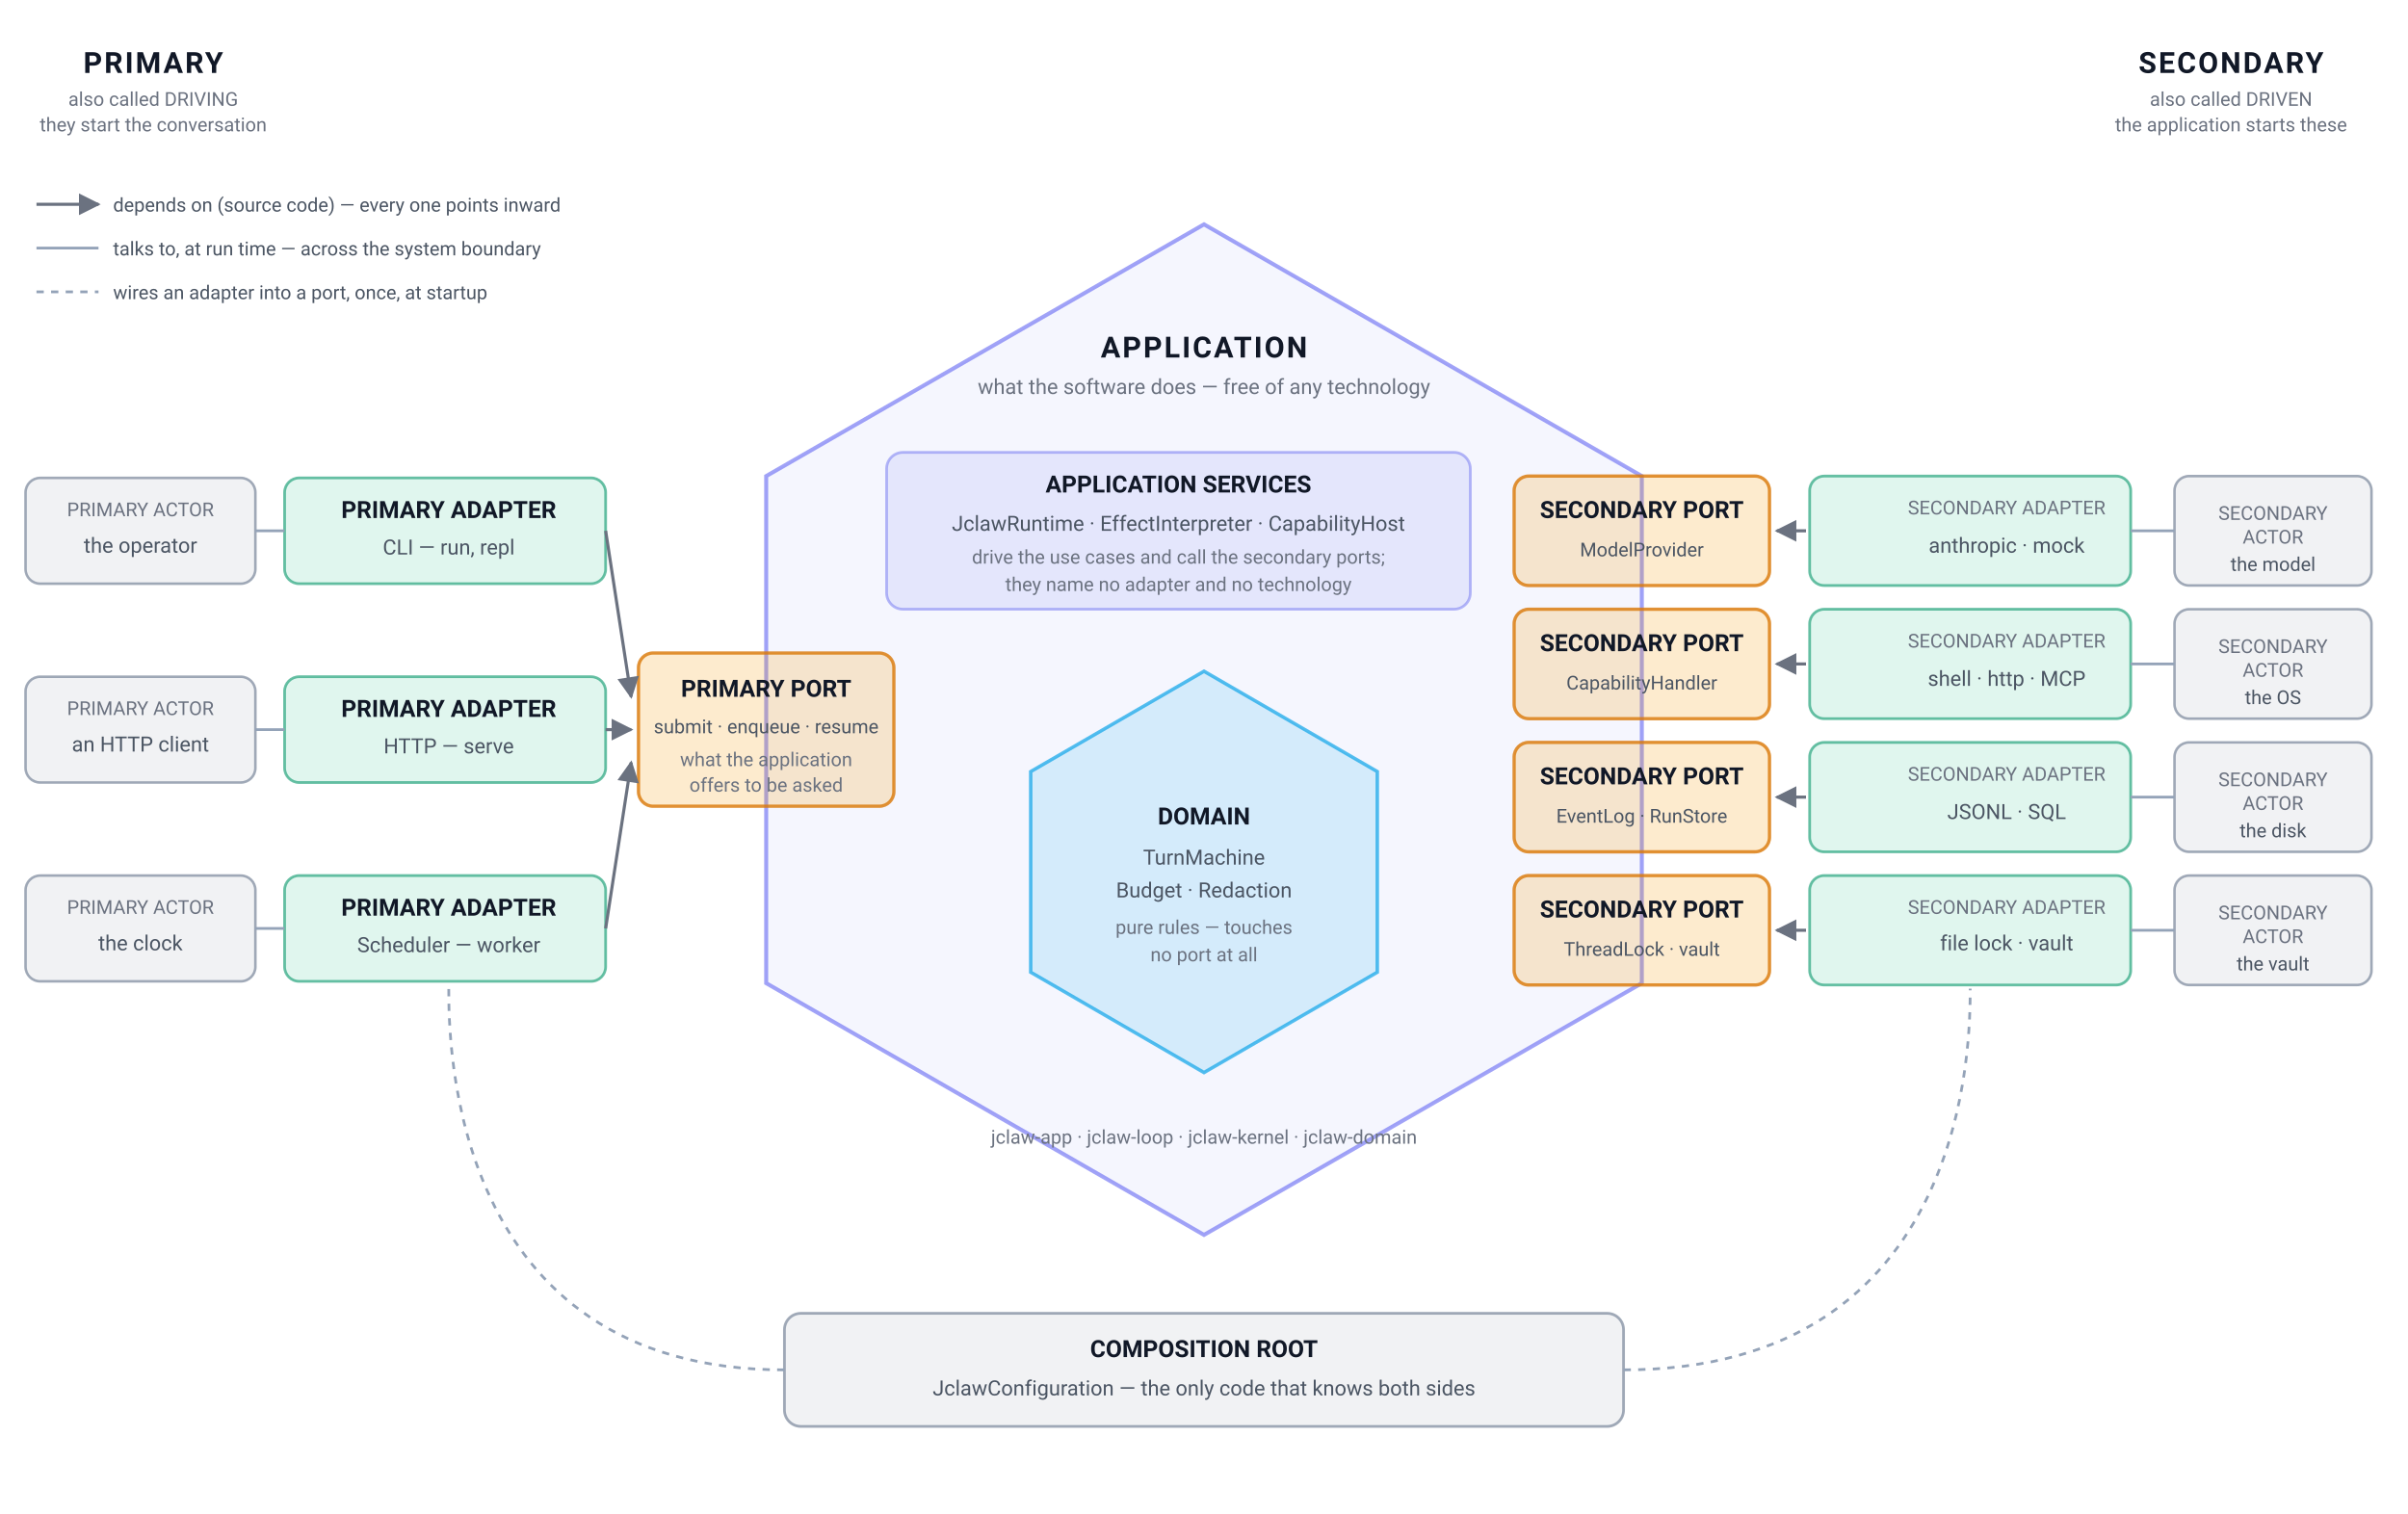
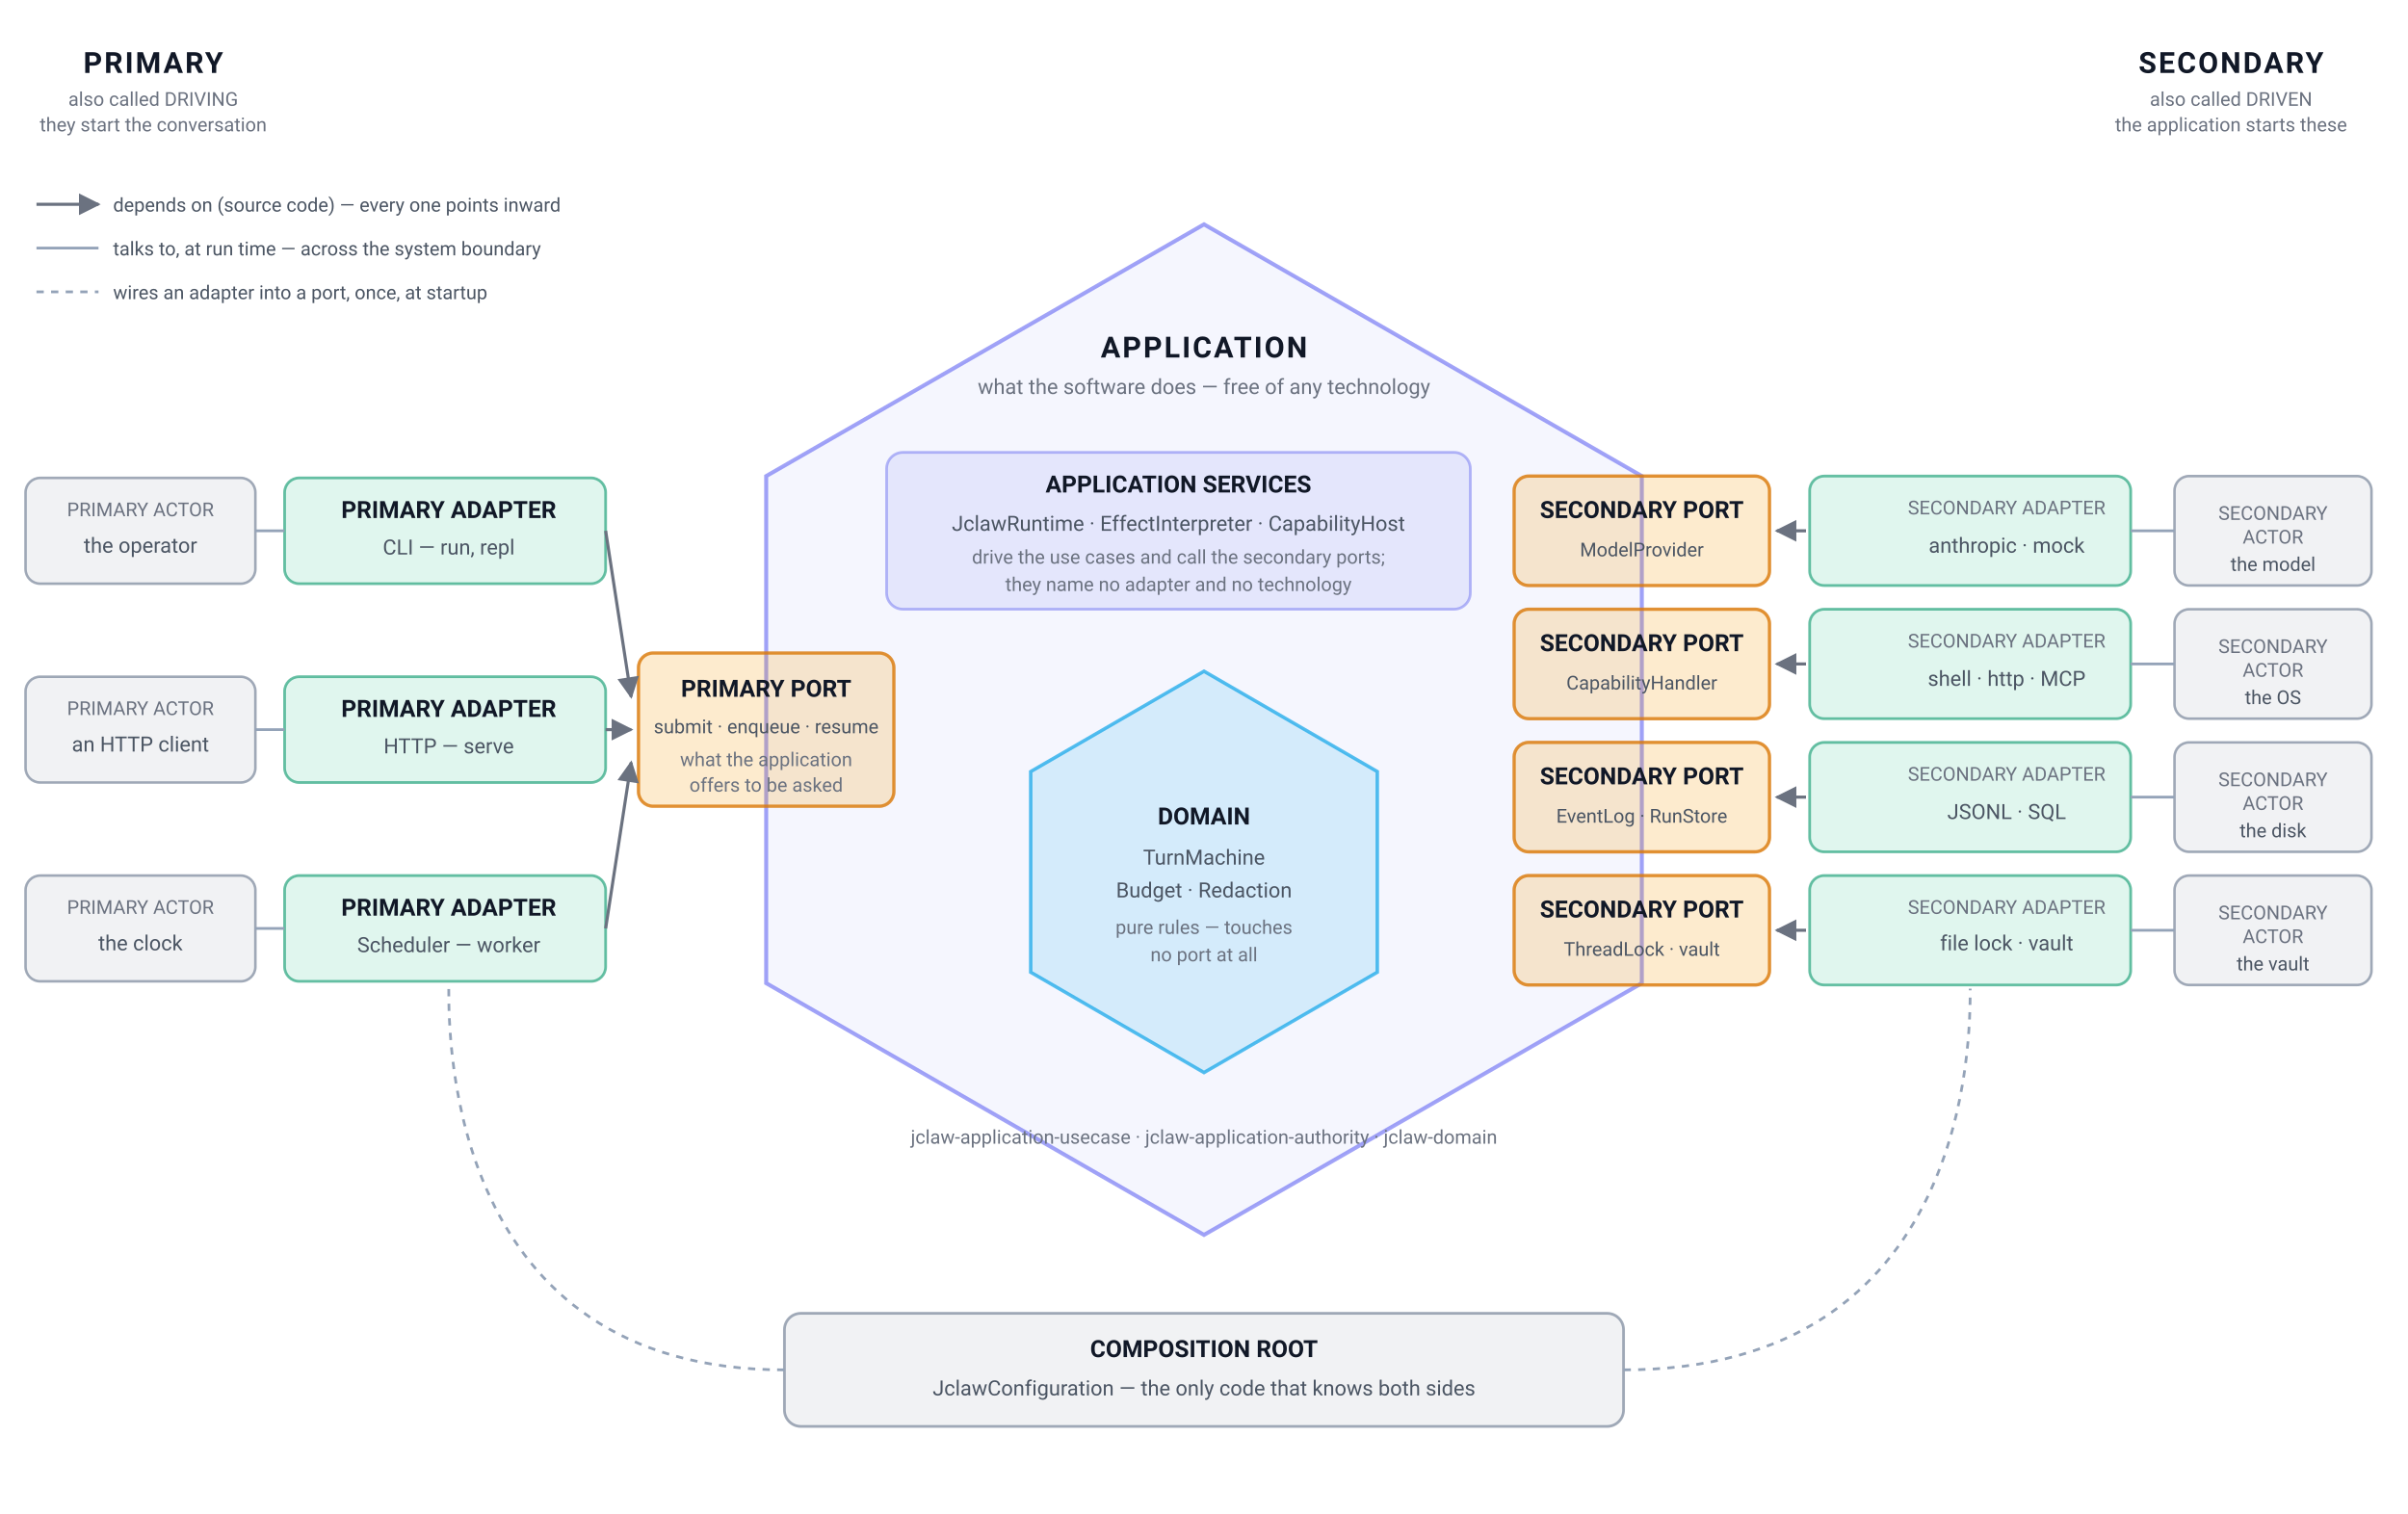
<svg xmlns="http://www.w3.org/2000/svg" viewBox="0 0 1320 830" width="1320" height="830" role="img" aria-labelledby="t d">
  <style>
    .bg{fill:#fff} .ink{fill:#111827} .mut{fill:#4b5563} .fnt{fill:#6b7280}
    .hexf{fill:#6366f1;fill-opacity:.06} .hexs{stroke:#6366f1;stroke-opacity:.6}
    .domf{fill:#0ea5e9;fill-opacity:.14} .doms{stroke:#0ea5e9;stroke-opacity:.7}
    .appf{fill:#6366f1;fill-opacity:.11} .apps{stroke:#6366f1;stroke-opacity:.45}
    .porf{fill:#f59e0b;fill-opacity:.2}  .pors{stroke:#d97706;stroke-opacity:.8}
    .adaf{fill:#10b981;fill-opacity:.13} .adas{stroke:#059669;stroke-opacity:.6}
    .actf{fill:#64748b;fill-opacity:.09} .acts{stroke:#64748b;stroke-opacity:.6}
    .dep{stroke:#6b7280} .head{fill:#6b7280} .talk{stroke:#94a3b8} .wire{stroke:#94a3b8;stroke-dasharray:4 4}
    text{font-family:ui-sans-serif,-apple-system,"Segoe UI",Roboto,Helvetica,Arial,sans-serif}
    .H{font-size:16px;font-weight:700;letter-spacing:.07em}
    .R{font-size:13px;font-weight:700}
    .N{font-size:11.5px}
    .S{font-size:10.5px}
    @media (prefers-color-scheme:dark){
      .bg{fill:#0d1117} .ink{fill:#e6edf3} .mut{fill:#b6c0cc} .fnt{fill:#93a1b0}
      .dep{stroke:#8b949e} .head{fill:#8b949e} .talk{stroke:#6e7681} .wire{stroke:#6e7681}
      .hexs{stroke:#a5b4fc} .doms{stroke:#7dd3fc} .apps{stroke:#a5b4fc}
      .pors{stroke:#fbbf24} .adas{stroke:#6ee7b7} .acts{stroke:#94a3b8}
    }
  </style>
  <defs>
    <marker id="a" viewBox="0 0 10 10" refX="9" refY="5" markerWidth="7" markerHeight="7" orient="auto-start-reverse">
      <path class="head" d="M0 0 L10 5 L0 10 z" />
    </marker>
  </defs>
  <rect class="bg" x="0" y="0" width="1320" height="830" />
  <text class="H ink" x="84" y="40" text-anchor="middle">PRIMARY</text>
  <text class="S fnt" x="84" y="58" text-anchor="middle">also called DRIVING</text>
  <text class="S fnt" x="84" y="72" text-anchor="middle">they start the conversation</text>
  <text class="H ink" x="1223" y="40" text-anchor="middle">SECONDARY</text>
  <text class="S fnt" x="1223" y="58" text-anchor="middle">also called DRIVEN</text>
  <text class="S fnt" x="1223" y="72" text-anchor="middle">the application starts these</text>
  <polygon class="hexf hexs" stroke-width="2.2" points="660,123 420,261 420,539 660,677 900,539 900,261" />
  <text class="H ink" x="660" y="196" text-anchor="middle">APPLICATION</text>
  <text class="N fnt" x="660" y="216" text-anchor="middle">what the software does — free of any technology</text>
  <rect class="appf apps" x="486" y="248" width="320" height="86" rx="9" stroke-width="1.5" />
  <text class="R ink" x="646" y="270" text-anchor="middle">APPLICATION SERVICES</text>
  <text class="N mut" x="646" y="291" text-anchor="middle">JclawRuntime · EffectInterpreter · CapabilityHost</text>
  <text class="S fnt" x="646" y="309" text-anchor="middle">drive the use cases and call the secondary ports;</text>
  <text class="S fnt" x="646" y="324" text-anchor="middle">they name no adapter and no technology</text>
  <polygon class="domf doms" stroke-width="1.9" points="660,368 565,423 565,533 660,588 755,533 755,423" />
  <text class="R ink" x="660" y="452" text-anchor="middle">DOMAIN</text>
  <text class="N mut" x="660" y="474" text-anchor="middle">TurnMachine</text>
  <text class="N mut" x="660" y="492" text-anchor="middle">Budget · Redaction</text>
  <text class="S fnt" x="660" y="512" text-anchor="middle">pure rules — touches</text>
  <text class="S fnt" x="660" y="527" text-anchor="middle">no port at all</text>
-   <text class="S fnt" x="660" y="627" text-anchor="middle">jclaw-app · jclaw-loop · jclaw-kernel · jclaw-domain</text>
+   <text class="S fnt" x="660" y="627" text-anchor="middle">jclaw-application-usecase · jclaw-application-authority · jclaw-domain</text>
  <rect class="porf pors" x="350" y="358" width="140" height="84" rx="8" stroke-width="1.8" />
  <text class="R ink" x="420" y="382" text-anchor="middle">PRIMARY PORT</text>
  <text class="S mut" x="420" y="402" text-anchor="middle">submit · enqueue · resume</text>
  <text class="S fnt" x="420" y="420" text-anchor="middle">what the application</text>
  <text class="S fnt" x="420" y="434" text-anchor="middle">offers to be asked</text>
  <rect class="adaf adas" x="156" y="262" width="176" height="58" rx="8" stroke-width="1.5" />
  <text class="R ink" x="246" y="284" text-anchor="middle">PRIMARY ADAPTER</text>
  <text class="N mut" x="246" y="304" text-anchor="middle">CLI — run, repl</text>
  <rect class="adaf adas" x="156" y="371" width="176" height="58" rx="8" stroke-width="1.5" />
  <text class="R ink" x="246" y="393" text-anchor="middle">PRIMARY ADAPTER</text>
  <text class="N mut" x="246" y="413" text-anchor="middle">HTTP — serve</text>
  <rect class="adaf adas" x="156" y="480" width="176" height="58" rx="8" stroke-width="1.5" />
  <text class="R ink" x="246" y="502" text-anchor="middle">PRIMARY ADAPTER</text>
  <text class="N mut" x="246" y="522" text-anchor="middle">Scheduler — worker</text>
  <rect class="actf acts" x="14" y="262" width="126" height="58" rx="8" stroke-width="1.4" />
  <text class="S fnt" x="77" y="283" text-anchor="middle">PRIMARY ACTOR</text>
  <text class="N mut" x="77" y="303" text-anchor="middle">the operator</text>
  <rect class="actf acts" x="14" y="371" width="126" height="58" rx="8" stroke-width="1.4" />
  <text class="S fnt" x="77" y="392" text-anchor="middle">PRIMARY ACTOR</text>
  <text class="N mut" x="77" y="412" text-anchor="middle">an HTTP client</text>
  <rect class="actf acts" x="14" y="480" width="126" height="58" rx="8" stroke-width="1.4" />
  <text class="S fnt" x="77" y="501" text-anchor="middle">PRIMARY ACTOR</text>
  <text class="N mut" x="77" y="521" text-anchor="middle">the clock</text>
  <line class="talk" x1="140" y1="291" x2="156" y2="291" stroke-width="1.5" />
  <line class="talk" x1="140" y1="400" x2="156" y2="400" stroke-width="1.5" />
  <line class="talk" x1="140" y1="509" x2="156" y2="509" stroke-width="1.5" />
  <path class="dep" fill="none" stroke-width="1.7" marker-end="url(#a)" d="M 332 291 L 346 382" />
  <path class="dep" fill="none" stroke-width="1.7" marker-end="url(#a)" d="M 332 400 L 346 400" />
  <path class="dep" fill="none" stroke-width="1.7" marker-end="url(#a)" d="M 332 509 L 346 418" />
  <g>
    <rect class="porf pors" x="830" y="261" width="140" height="60" rx="8" stroke-width="1.8" />
    <text class="R ink" x="900" y="284" text-anchor="middle">SECONDARY PORT</text>
    <text class="S mut" x="900" y="305" text-anchor="middle">ModelProvider</text>
    <rect class="porf pors" x="830" y="334" width="140" height="60" rx="8" stroke-width="1.8" />
    <text class="R ink" x="900" y="357" text-anchor="middle">SECONDARY PORT</text>
    <text class="S mut" x="900" y="378" text-anchor="middle">CapabilityHandler</text>
    <rect class="porf pors" x="830" y="407" width="140" height="60" rx="8" stroke-width="1.8" />
    <text class="R ink" x="900" y="430" text-anchor="middle">SECONDARY PORT</text>
    <text class="S mut" x="900" y="451" text-anchor="middle">EventLog · RunStore</text>
    <rect class="porf pors" x="830" y="480" width="140" height="60" rx="8" stroke-width="1.8" />
    <text class="R ink" x="900" y="503" text-anchor="middle">SECONDARY PORT</text>
    <text class="S mut" x="900" y="524" text-anchor="middle">ThreadLock · vault</text>
  </g>
  <rect class="adaf adas" x="992" y="261" width="176" height="60" rx="8" stroke-width="1.5" />
  <text class="S fnt" x="1100" y="282" text-anchor="middle">SECONDARY ADAPTER</text>
  <text class="N mut" x="1100" y="303" text-anchor="middle">anthropic · mock</text>
  <rect class="adaf adas" x="992" y="334" width="176" height="60" rx="8" stroke-width="1.5" />
  <text class="S fnt" x="1100" y="355" text-anchor="middle">SECONDARY ADAPTER</text>
  <text class="N mut" x="1100" y="376" text-anchor="middle">shell · http · MCP</text>
  <rect class="adaf adas" x="992" y="407" width="176" height="60" rx="8" stroke-width="1.5" />
  <text class="S fnt" x="1100" y="428" text-anchor="middle">SECONDARY ADAPTER</text>
  <text class="N mut" x="1100" y="449" text-anchor="middle">JSONL · SQL</text>
  <rect class="adaf adas" x="992" y="480" width="176" height="60" rx="8" stroke-width="1.5" />
  <text class="S fnt" x="1100" y="501" text-anchor="middle">SECONDARY ADAPTER</text>
  <text class="N mut" x="1100" y="521" text-anchor="middle">file lock · vault</text>
  <rect class="actf acts" x="1192" y="261" width="108" height="60" rx="8" stroke-width="1.4" />
  <text class="S fnt" x="1246" y="285" text-anchor="middle">SECONDARY</text>
  <text class="S fnt" x="1246" y="298" text-anchor="middle">ACTOR</text>
  <text class="S mut" x="1246" y="313" text-anchor="middle">the model</text>
  <rect class="actf acts" x="1192" y="334" width="108" height="60" rx="8" stroke-width="1.4" />
  <text class="S fnt" x="1246" y="358" text-anchor="middle">SECONDARY</text>
  <text class="S fnt" x="1246" y="371" text-anchor="middle">ACTOR</text>
  <text class="S mut" x="1246" y="386" text-anchor="middle">the OS</text>
  <rect class="actf acts" x="1192" y="407" width="108" height="60" rx="8" stroke-width="1.4" />
  <text class="S fnt" x="1246" y="431" text-anchor="middle">SECONDARY</text>
  <text class="S fnt" x="1246" y="444" text-anchor="middle">ACTOR</text>
  <text class="S mut" x="1246" y="459" text-anchor="middle">the disk</text>
  <rect class="actf acts" x="1192" y="480" width="108" height="60" rx="8" stroke-width="1.4" />
  <text class="S fnt" x="1246" y="504" text-anchor="middle">SECONDARY</text>
  <text class="S fnt" x="1246" y="517" text-anchor="middle">ACTOR</text>
  <text class="S mut" x="1246" y="532" text-anchor="middle">the vault</text>
  <path class="dep" fill="none" stroke-width="1.7" marker-end="url(#a)" d="M 990 291 L 974 291" />
  <path class="dep" fill="none" stroke-width="1.7" marker-end="url(#a)" d="M 990 364 L 974 364" />
  <path class="dep" fill="none" stroke-width="1.7" marker-end="url(#a)" d="M 990 437 L 974 437" />
  <path class="dep" fill="none" stroke-width="1.7" marker-end="url(#a)" d="M 990 510 L 974 510" />
  <line class="talk" x1="1168" y1="291" x2="1192" y2="291" stroke-width="1.5" />
  <line class="talk" x1="1168" y1="364" x2="1192" y2="364" stroke-width="1.5" />
  <line class="talk" x1="1168" y1="437" x2="1192" y2="437" stroke-width="1.5" />
  <line class="talk" x1="1168" y1="510" x2="1192" y2="510" stroke-width="1.5" />
  <rect class="actf acts" x="430" y="720" width="460" height="62" rx="9" stroke-width="1.5" />
  <text class="R ink" x="660" y="744" text-anchor="middle">COMPOSITION ROOT</text>
  <text class="N mut" x="660" y="765" text-anchor="middle">JclawConfiguration — the only code that knows both sides</text>
  <path class="wire" fill="none" stroke-width="1.5" d="M 430 751 C 246 751 246 570 246 542" />
  <path class="wire" fill="none" stroke-width="1.5" d="M 890 751 C 1080 751 1080 570 1080 542" />
  <g transform="translate(20,104)">
    <path class="dep" fill="none" stroke-width="1.7" marker-end="url(#a)" d="M0 8 L34 8" />
    <text class="S mut" x="42" y="12">depends on (source code) — every one points inward</text>
    <line class="talk" x1="0" y1="32" x2="34" y2="32" stroke-width="1.5" />
    <text class="S mut" x="42" y="36">talks to, at run time — across the system boundary</text>
    <path class="wire" fill="none" stroke-width="1.5" d="M0 56 L34 56" />
    <text class="S mut" x="42" y="60">wires an adapter into a port, once, at startup</text>
  </g>
</svg>
